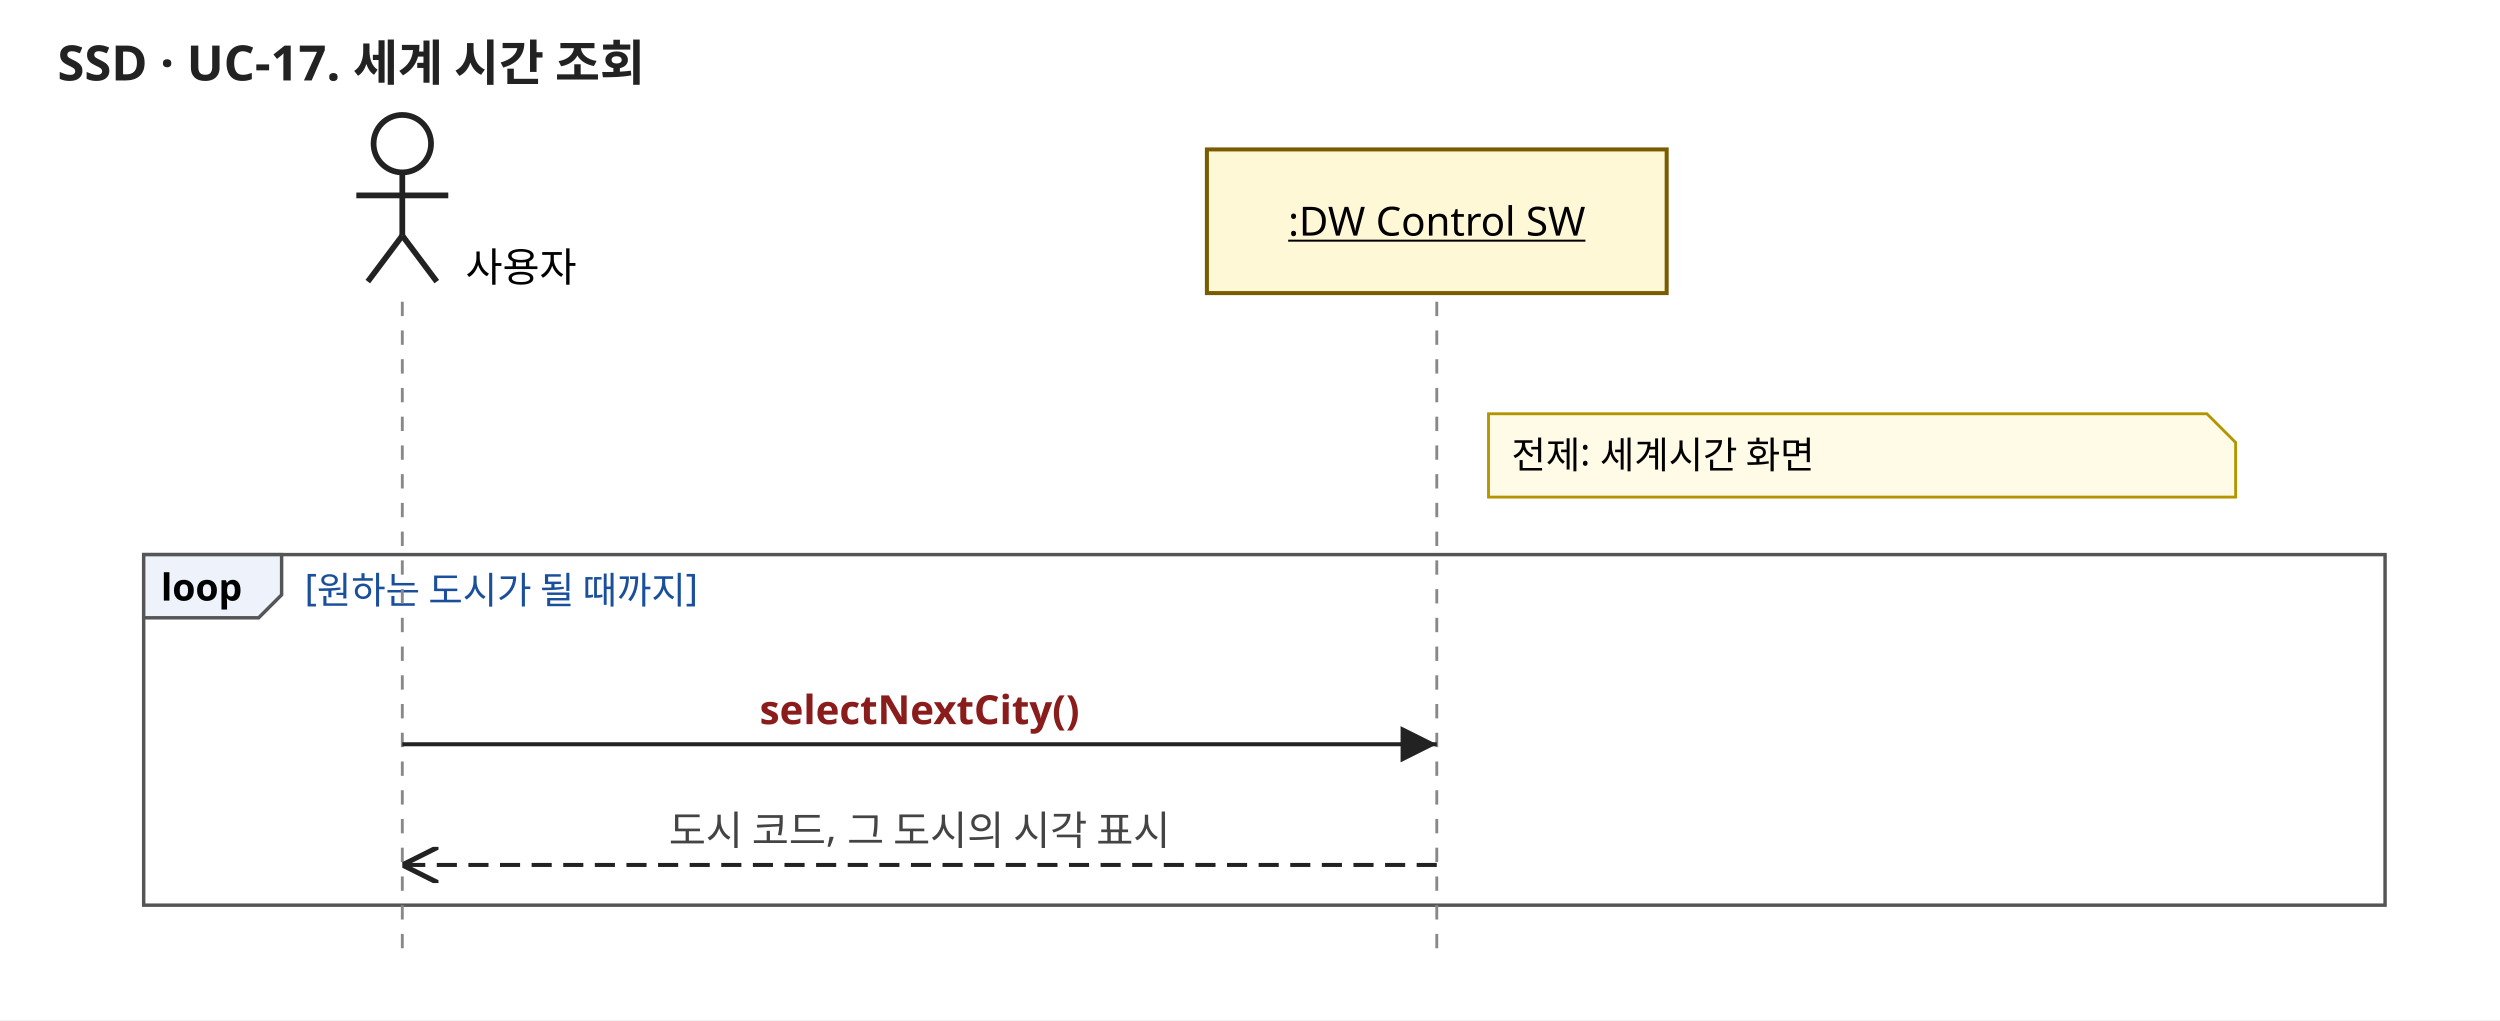
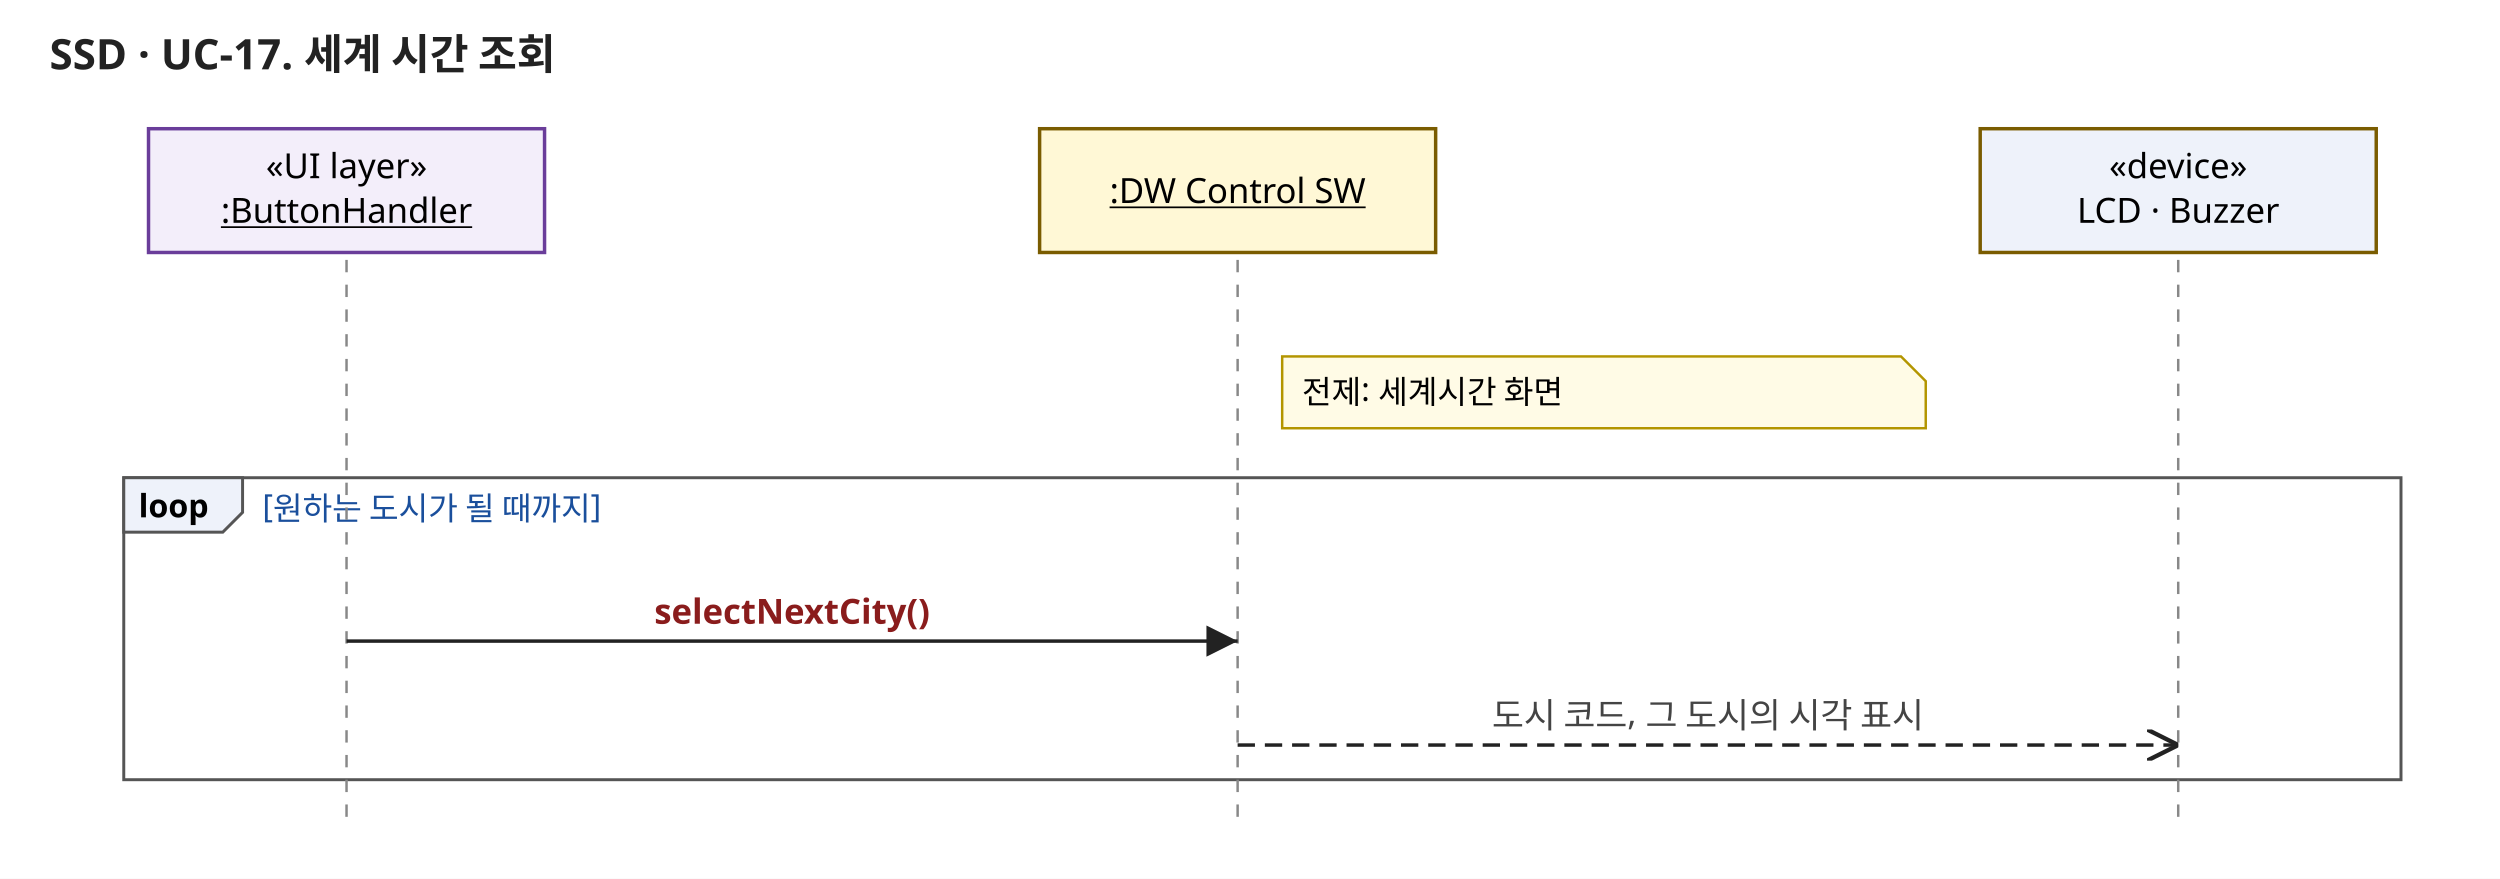
- <svg xmlns="http://www.w3.org/2000/svg" width="870" height="355" viewBox="0 0 870 355" font-family="Malgun Gothic, Apple SD Gothic Neo, Noto Sans KR, WenQuanYi Zen Hei, sans-serif">
+ <svg xmlns="http://www.w3.org/2000/svg" width="1010" height="355" viewBox="0 0 1010 355" font-family="Malgun Gothic, Apple SD Gothic Neo, Noto Sans KR, WenQuanYi Zen Hei, sans-serif">
  <defs>
    <marker id="fill" viewBox="0 0 10 10" refX="10" refY="5" markerWidth="9" markerHeight="9" orient="auto">
      <path d="M0,0 L10,5 L0,10 z" fill="#222" />
    </marker>
    <marker id="open" viewBox="0 0 10 10" refX="10" refY="5" markerWidth="9" markerHeight="9" orient="auto">
      <path d="M0,0 L10,5 L0,10" fill="none" stroke="#222" stroke-width="1.4" />
    </marker>
  </defs>
-   <rect width="870" height="355" fill="#fff" />
+   <rect width="1010" height="355" fill="#fff" />
  <text x="20" y="28" font-size="17" font-weight="bold" fill="#222">SSD · UC-17. 세계 시간 조회</text>
-   <rect x="50" y="193" width="780" height="122" fill="none" stroke="#555" stroke-width="1.2" />
+   <rect x="50" y="193" width="920" height="122" fill="none" stroke="#555" stroke-width="1.2" />
  <path d="M50,193 h48 v14 l-8,8 h-40 z" fill="#eef2fa" stroke="#555" stroke-width="1.2" />
  <text x="56" y="209" font-size="13" font-weight="bold">loop</text>
  <text x="106" y="209" font-size="13" fill="#1a4f9c">[원하는 도시가 될 때까지]</text>
  <line x1="140" y1="105" x2="140" y2="335" stroke="#888" stroke-dasharray="5 5" />
-   <g stroke="#222" stroke-width="2" fill="none">
-     <circle cx="140" cy="50" r="10" />
-     <line x1="140" y1="60" x2="140" y2="82" />
-     <line x1="124" y1="68" x2="156" y2="68" />
-     <line x1="140" y1="82" x2="128" y2="98" />
-     <line x1="140" y1="82" x2="152" y2="98" />
-   </g>
-   <text x="162" y="98" font-size="14">사용자</text>
+   <rect x="60" y="52" width="160" height="50" fill="#f3eefa" stroke="#6a3d9a" stroke-width="1.4" />
+   <text x="140" y="72" text-anchor="middle" font-size="14">«UI layer»</text>
+   <text x="140" y="90" text-anchor="middle" font-size="14" text-decoration="underline">:ButtonHandler</text>
  <line x1="500" y1="105" x2="500" y2="335" stroke="#888" stroke-dasharray="5 5" />
  <rect x="420" y="52" width="160" height="50" fill="#fff8d6" stroke="#7a5c00" stroke-width="1.4" />
  <text x="500" y="82" text-anchor="middle" font-size="14" text-decoration="underline">:DW Control SW</text>
+   <line x1="880" y1="105" x2="880" y2="335" stroke="#888" stroke-dasharray="5 5" />
+   <rect x="800" y="52" width="160" height="50" fill="#eef2fa" stroke="#7a5c00" stroke-width="1.4" />
+   <text x="880" y="72" text-anchor="middle" font-size="14">«device»</text>
+   <text x="880" y="90" text-anchor="middle" font-size="14">LCD · Buzzer</text>
  <path d="M518,144 h250 l10,10 v19 h-260 z" fill="#fffbe6" stroke="#b39500" />
  <text x="526" y="163" font-size="13">전제: 세계시간 화면</text>
  <line x1="140" y1="259" x2="500" y2="259" stroke="#222" stroke-width="1.4" marker-end="url(#fill)" />
  <text x="320.0" y="252" text-anchor="middle" font-size="14" font-weight="bold" fill="#8a1c1c">selectNextCity()</text>
-   <line x1="500" y1="301" x2="140" y2="301" stroke="#222" stroke-width="1.4" stroke-dasharray="7 4" marker-end="url(#open)" />
-   <text x="320.0" y="294" text-anchor="middle" font-size="14" font-weight="normal" fill="#444">도시 코드, 그 도시의 시각 표시</text>
+   <line x1="500" y1="301" x2="880" y2="301" stroke="#222" stroke-width="1.4" stroke-dasharray="7 4" marker-end="url(#open)" />
+   <text x="690.0" y="294" text-anchor="middle" font-size="14" font-weight="normal" fill="#444">도시 코드, 그 도시의 시각 표시</text>
</svg>
